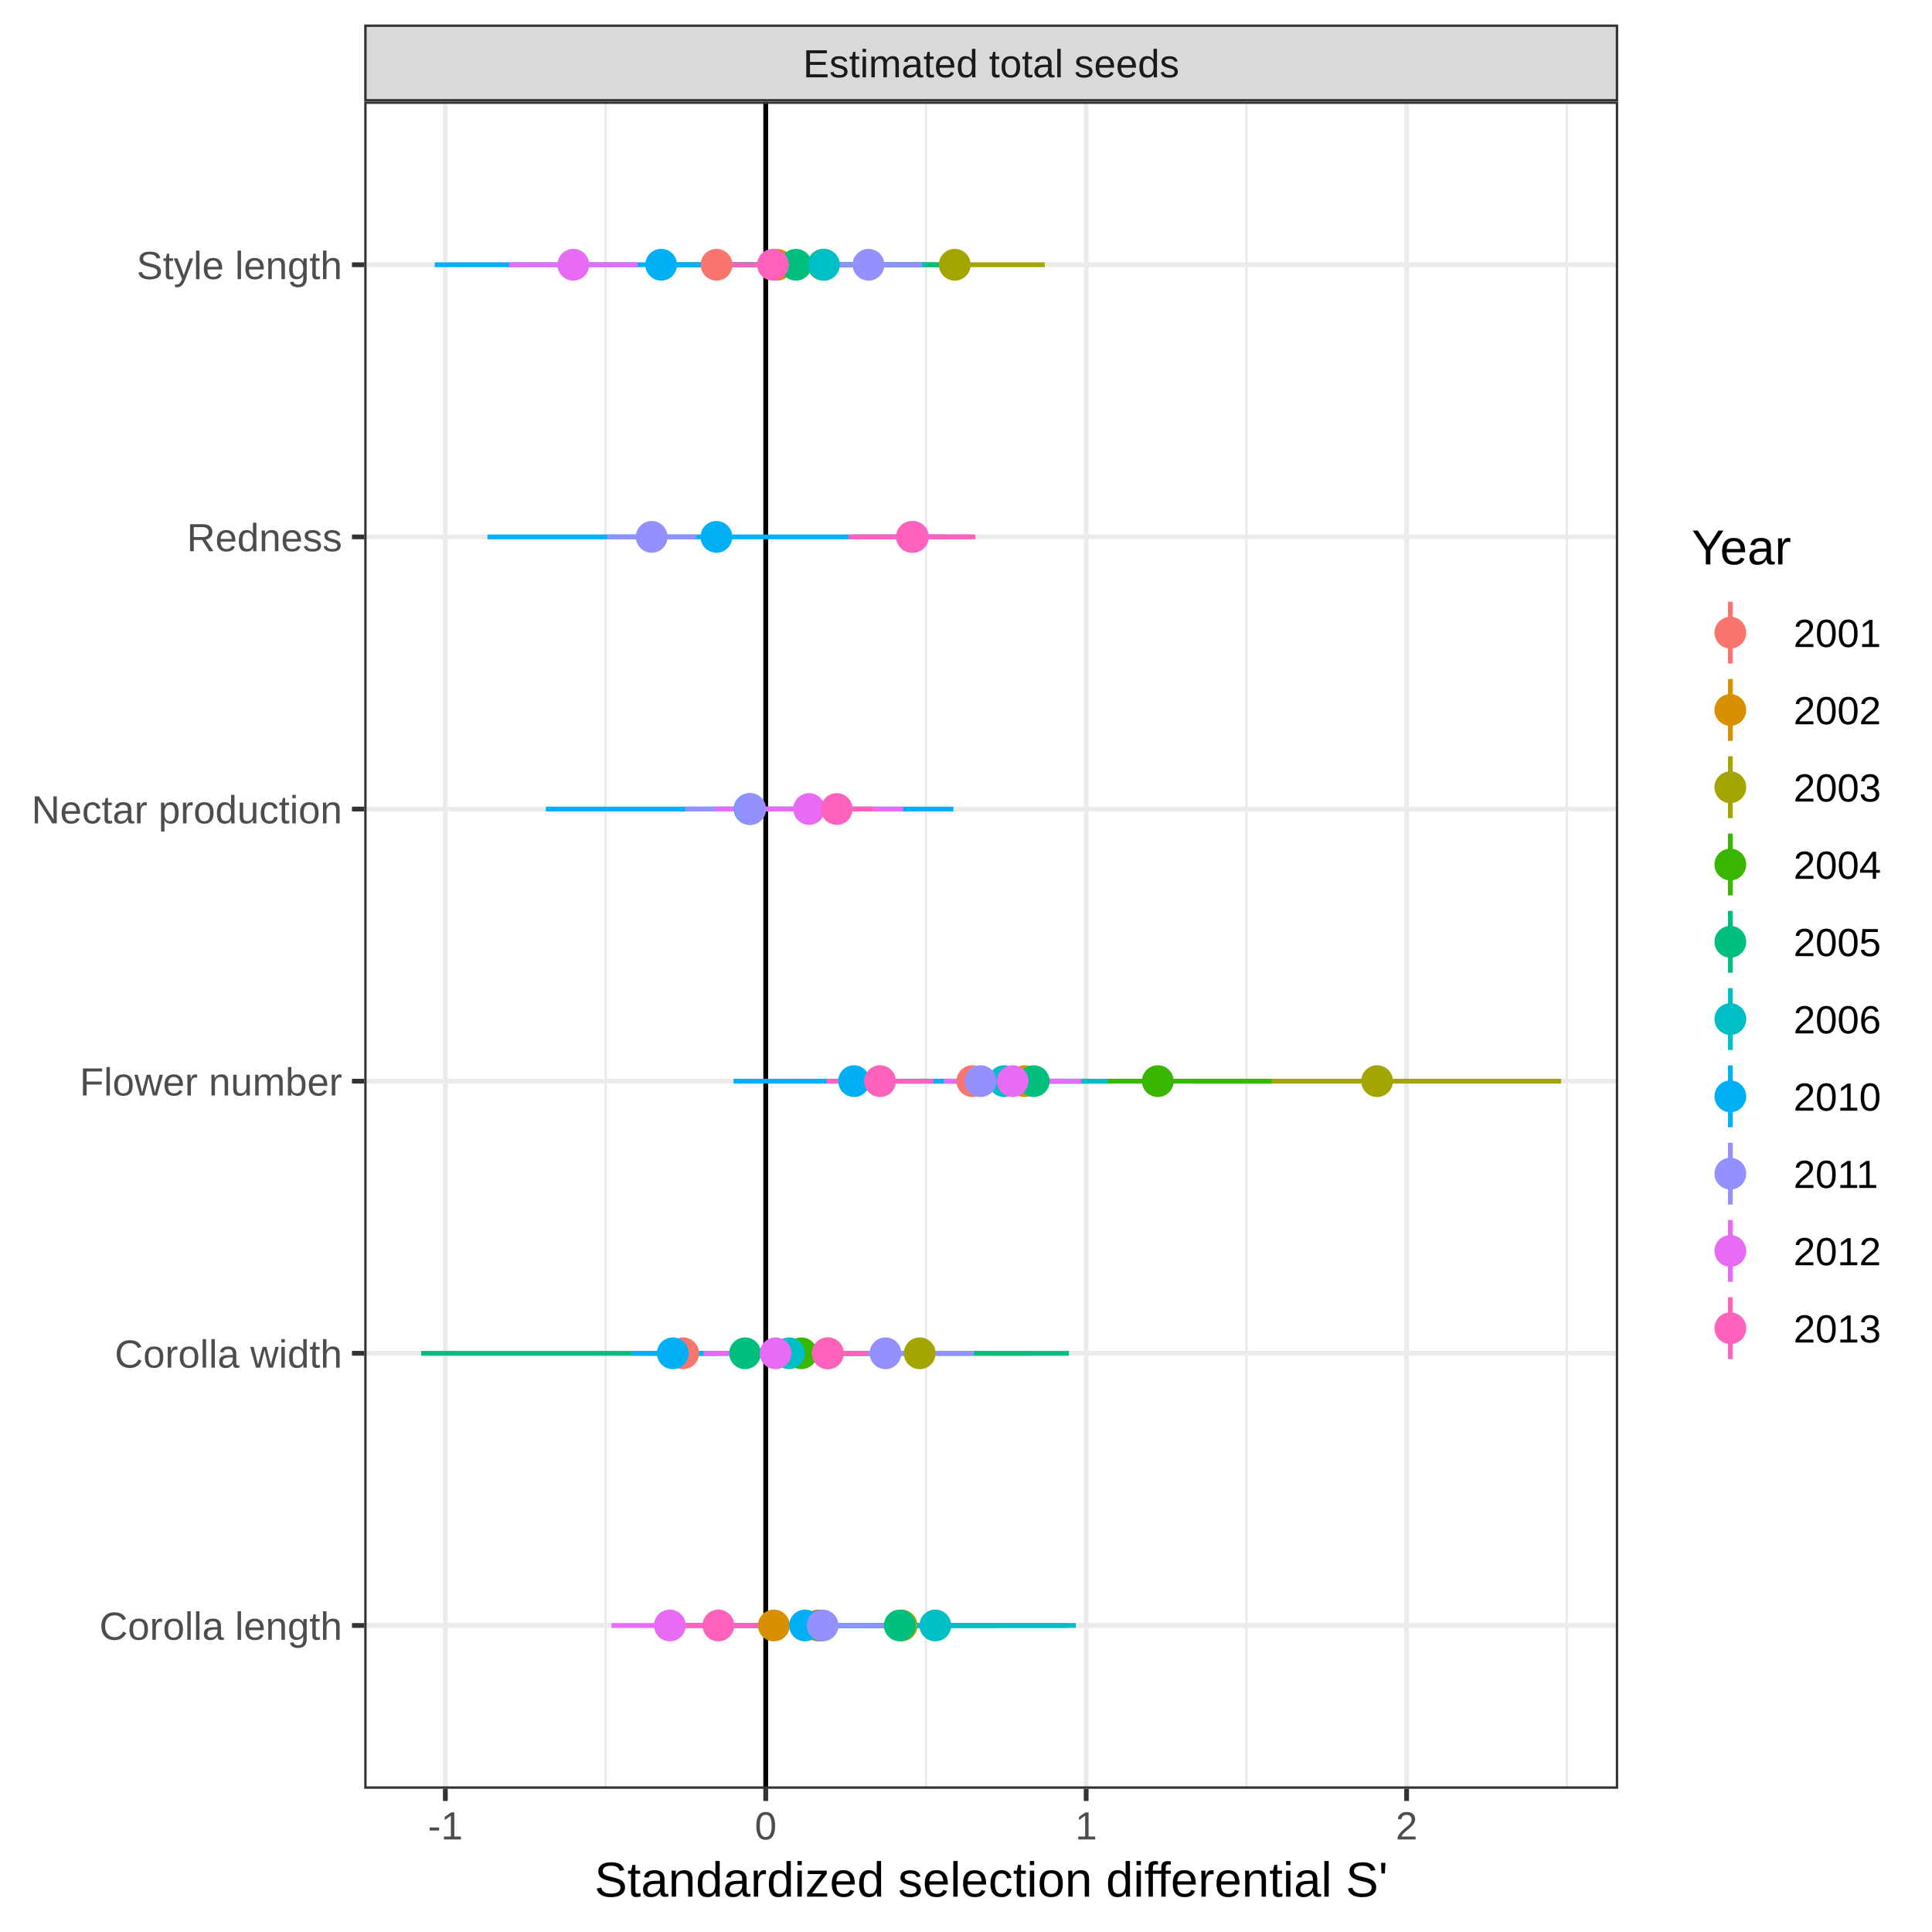
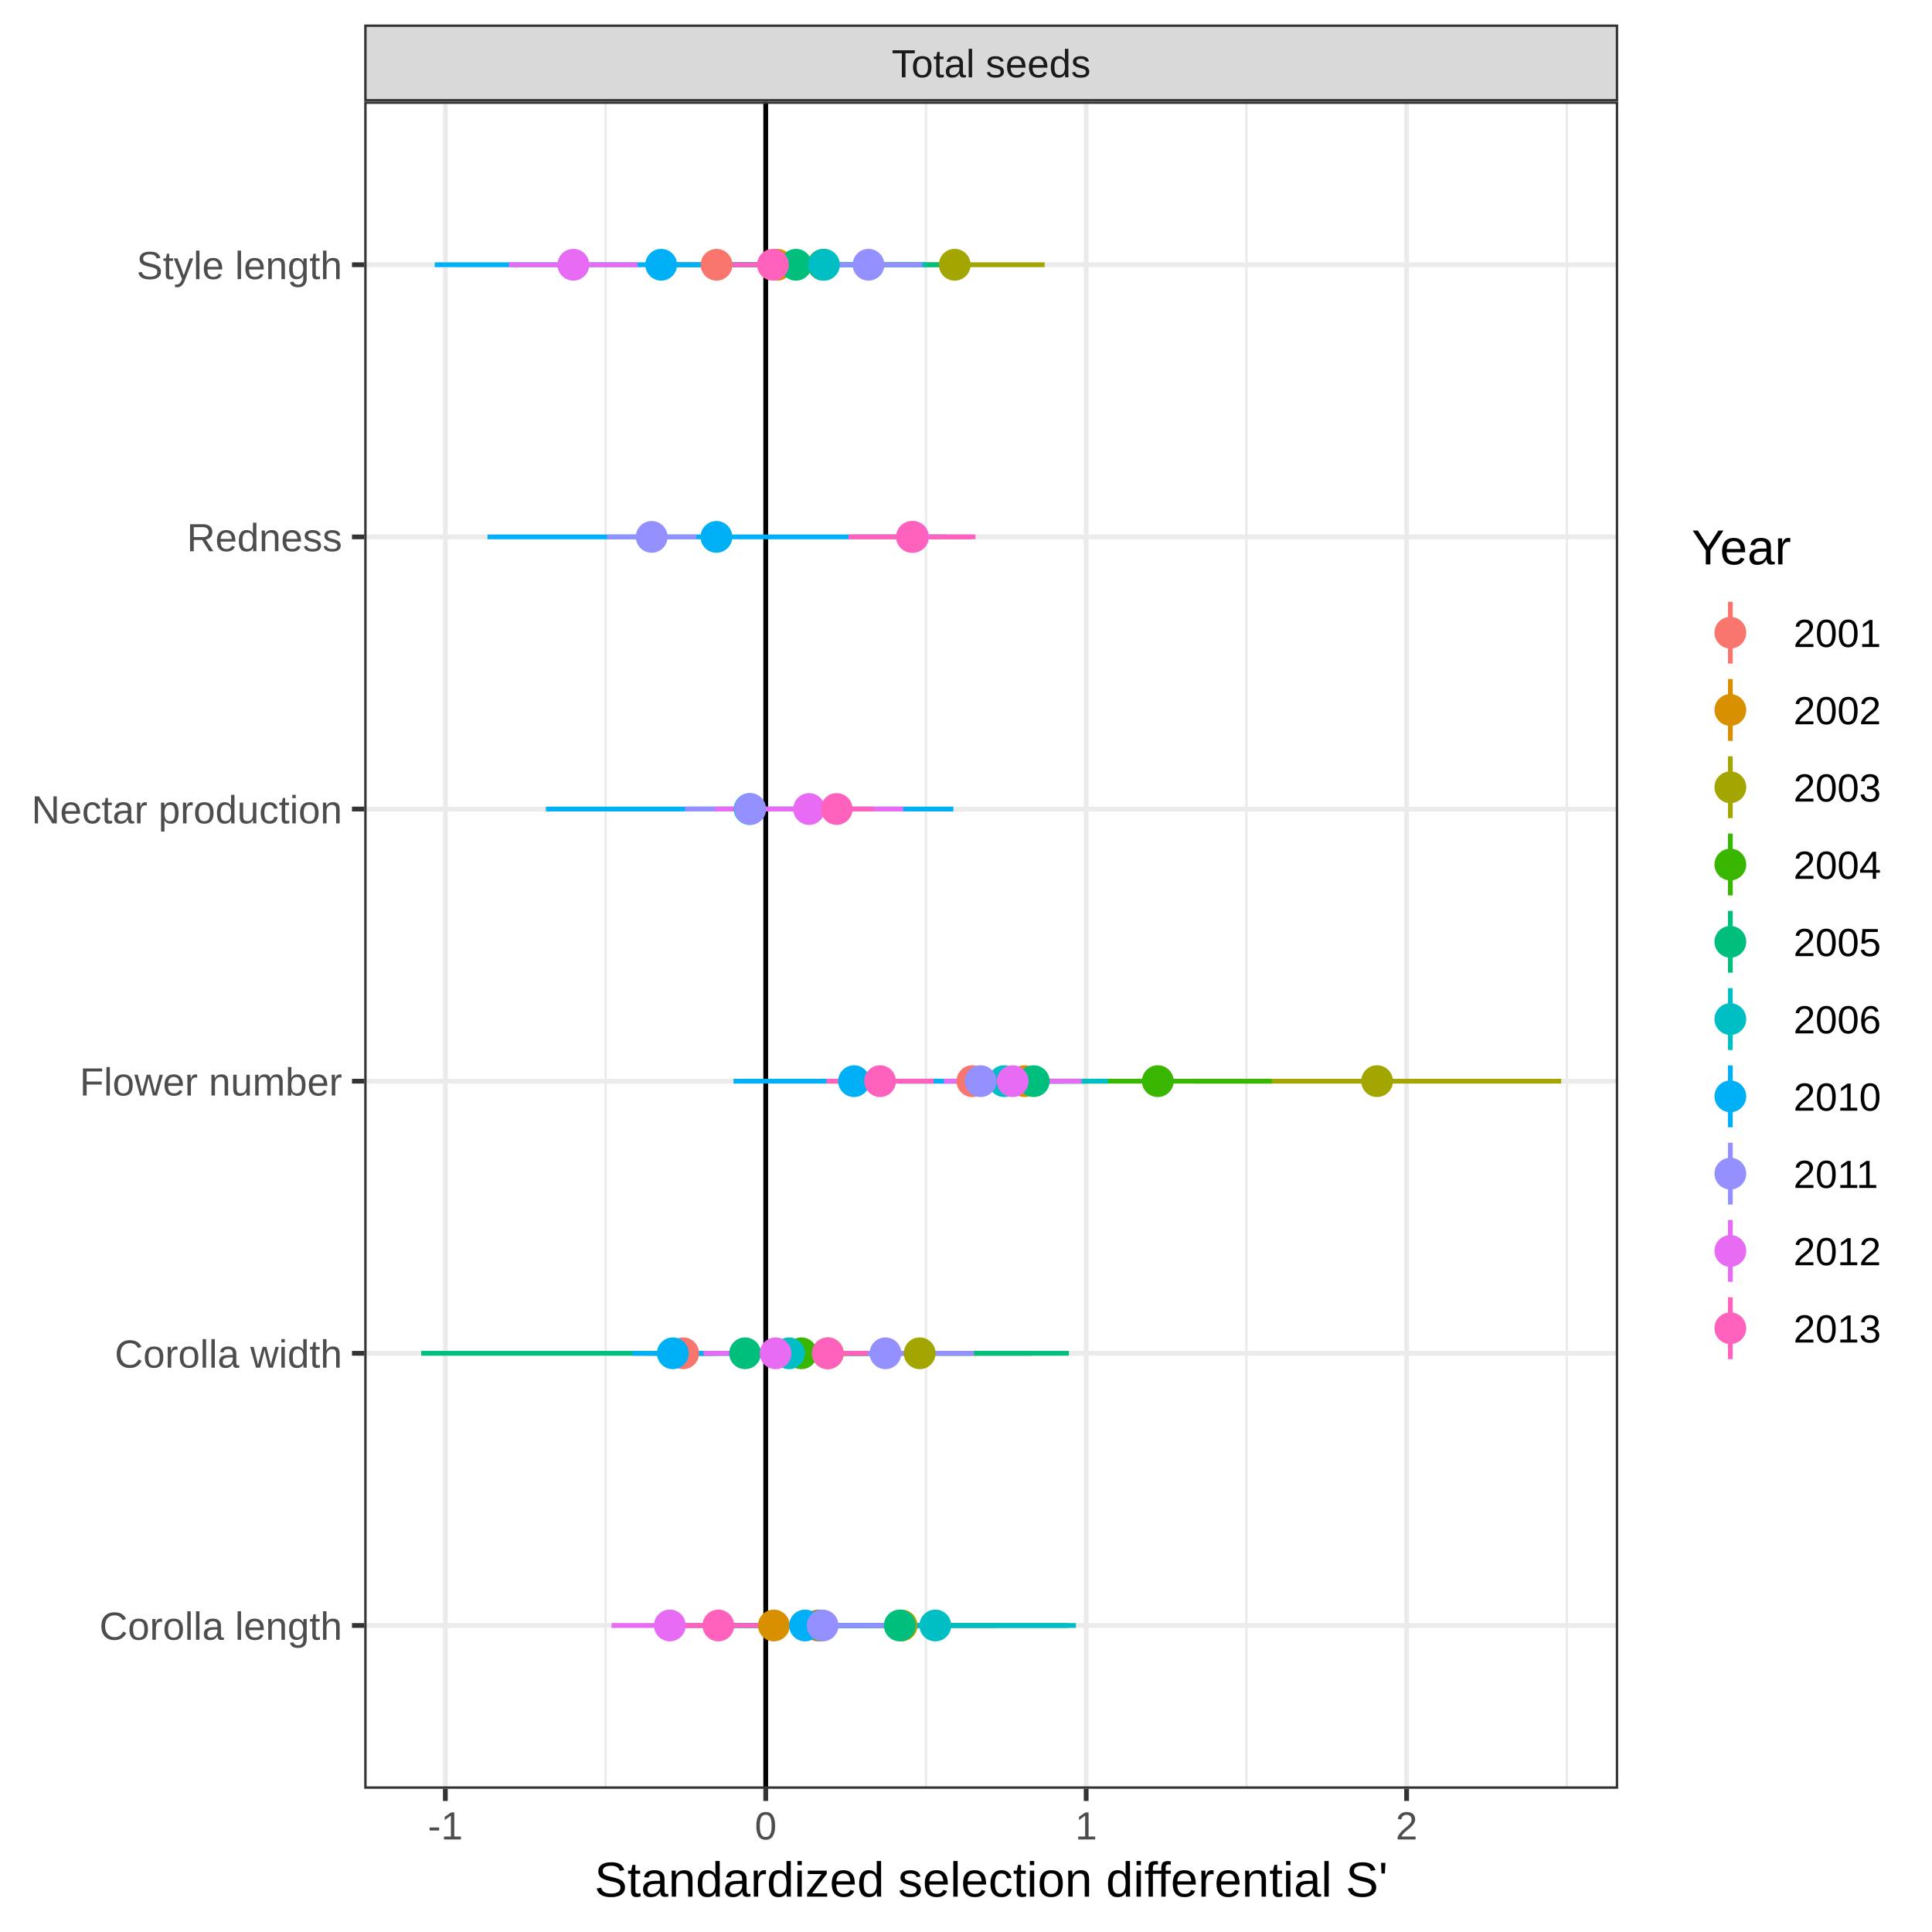
<svg xmlns="http://www.w3.org/2000/svg" class="svglite" width="432.00pt" height="432.00pt" viewBox="0 0 432.00 432.00">
  <defs>
    <style type="text/css">
    .svglite line, .svglite polyline, .svglite polygon, .svglite path, .svglite rect, .svglite circle {
      fill: none;
      stroke: #000000;
      stroke-linecap: round;
      stroke-linejoin: round;
      stroke-miterlimit: 10.00;
    }
    .svglite text {
      white-space: pre;
    }
  </style>
  </defs>
  <rect width="100%" height="100%" style="stroke: none; fill: #FFFFFF;" />
  <defs>
    <clipPath id="cpMC4wMHw0MzIuMDB8MC4wMHw0MzIuMDA=">
      <rect x="0.00" y="0.00" width="432.00" height="432.00" />
    </clipPath>
  </defs>
  <g clip-path="url(#cpMC4wMHw0MzIuMDB8MC4wMHw0MzIuMDA=)">
    <rect x="0.00" y="0" width="432.00" height="432.00" style="stroke-width: 1.07; stroke: #FFFFFF; fill: #FFFFFF;" />
  </g>
  <defs>
    <clipPath id="cpODEuNDR8MzYxLjgzfDIyLjY5fDM5OS45Nw==">
      <rect x="81.44" y="22.69" width="280.39" height="377.28" />
    </clipPath>
  </defs>
  <g clip-path="url(#cpODEuNDR8MzYxLjgzfDIyLjY5fDM5OS45Nw==)">
    <rect x="81.44" y="22.69" width="280.39" height="377.28" style="stroke-width: 1.07; stroke: none; fill: #FFFFFF;" />
    <polyline points="135.40,399.97 135.40,22.69 " style="stroke-width: 0.53; stroke: #EBEBEB; stroke-linecap: butt;" />
    <polyline points="207.05,399.97 207.05,22.69 " style="stroke-width: 0.53; stroke: #EBEBEB; stroke-linecap: butt;" />
    <polyline points="278.70,399.97 278.70,22.69 " style="stroke-width: 0.53; stroke: #EBEBEB; stroke-linecap: butt;" />
    <polyline points="350.35,399.97 350.35,22.69 " style="stroke-width: 0.53; stroke: #EBEBEB; stroke-linecap: butt;" />
    <polyline points="81.44,363.46 361.83,363.46 " style="stroke-width: 1.07; stroke: #EBEBEB; stroke-linecap: butt;" />
    <polyline points="81.44,302.60 361.83,302.60 " style="stroke-width: 1.07; stroke: #EBEBEB; stroke-linecap: butt;" />
    <polyline points="81.44,241.75 361.83,241.75 " style="stroke-width: 1.07; stroke: #EBEBEB; stroke-linecap: butt;" />
    <polyline points="81.44,180.90 361.83,180.90 " style="stroke-width: 1.07; stroke: #EBEBEB; stroke-linecap: butt;" />
    <polyline points="81.44,120.05 361.83,120.05 " style="stroke-width: 1.07; stroke: #EBEBEB; stroke-linecap: butt;" />
    <polyline points="81.44,59.20 361.83,59.20 " style="stroke-width: 1.07; stroke: #EBEBEB; stroke-linecap: butt;" />
    <polyline points="99.58,399.97 99.58,22.69 " style="stroke-width: 1.07; stroke: #EBEBEB; stroke-linecap: butt;" />
    <polyline points="171.22,399.97 171.22,22.69 " style="stroke-width: 1.07; stroke: #EBEBEB; stroke-linecap: butt;" />
    <polyline points="242.87,399.97 242.87,22.69 " style="stroke-width: 1.07; stroke: #EBEBEB; stroke-linecap: butt;" />
    <polyline points="314.52,399.97 314.52,22.69 " style="stroke-width: 1.07; stroke: #EBEBEB; stroke-linecap: butt;" />
    <line x1="171.22" y1="399.97" x2="171.22" y2="22.69" style="stroke-width: 1.07; stroke-linecap: butt;" />
    <line x1="173.18" y1="363.46" x2="192.71" y2="363.46" style="stroke-width: 1.07; stroke: #F8766D; stroke-linecap: butt;" />
    <line x1="150.75" y1="59.20" x2="169.69" y2="59.20" style="stroke-width: 1.07; stroke: #F8766D; stroke-linecap: butt;" />
    <line x1="144.65" y1="302.60" x2="160.88" y2="302.60" style="stroke-width: 1.07; stroke: #F8766D; stroke-linecap: butt;" />
    <line x1="213.64" y1="241.75" x2="221.20" y2="241.75" style="stroke-width: 1.07; stroke: #F8766D; stroke-linecap: butt;" />
    <line x1="159.00" y1="363.46" x2="187.08" y2="363.46" style="stroke-width: 1.07; stroke: #D89000; stroke-linecap: butt;" />
    <line x1="163.04" y1="59.20" x2="184.50" y2="59.20" style="stroke-width: 1.07; stroke: #D89000; stroke-linecap: butt;" />
    <line x1="175.51" y1="302.60" x2="194.71" y2="302.60" style="stroke-width: 1.07; stroke: #D89000; stroke-linecap: butt;" />
    <line x1="220.33" y1="241.75" x2="237.92" y2="241.75" style="stroke-width: 1.07; stroke: #D89000; stroke-linecap: butt;" />
    <line x1="266.75" y1="241.75" x2="349.08" y2="241.75" style="stroke-width: 1.07; stroke: #A3A500; stroke-linecap: butt;" />
    <line x1="180.41" y1="363.46" x2="222.80" y2="363.46" style="stroke-width: 1.07; stroke: #A3A500; stroke-linecap: butt;" />
    <line x1="193.36" y1="59.20" x2="233.59" y2="59.20" style="stroke-width: 1.07; stroke: #A3A500; stroke-linecap: butt;" />
    <line x1="180.55" y1="302.60" x2="230.76" y2="302.60" style="stroke-width: 1.07; stroke: #A3A500; stroke-linecap: butt;" />
    <line x1="172.88" y1="363.46" x2="194.00" y2="363.46" style="stroke-width: 1.07; stroke: #39B600; stroke-linecap: butt;" />
    <line x1="172.13" y1="59.20" x2="196.04" y2="59.20" style="stroke-width: 1.07; stroke: #39B600; stroke-linecap: butt;" />
    <line x1="164.42" y1="302.60" x2="193.98" y2="302.60" style="stroke-width: 1.07; stroke: #39B600; stroke-linecap: butt;" />
    <line x1="233.40" y1="241.75" x2="284.38" y2="241.75" style="stroke-width: 1.07; stroke: #39B600; stroke-linecap: butt;" />
    <line x1="163.66" y1="363.46" x2="238.71" y2="363.46" style="stroke-width: 1.07; stroke: #00BF7D; stroke-linecap: butt;" />
    <line x1="144.37" y1="59.20" x2="211.59" y2="59.20" style="stroke-width: 1.07; stroke: #00BF7D; stroke-linecap: butt;" />
    <line x1="94.18" y1="302.60" x2="239.01" y2="302.60" style="stroke-width: 1.07; stroke: #00BF7D; stroke-linecap: butt;" />
    <line x1="219.00" y1="241.75" x2="243.30" y2="241.75" style="stroke-width: 1.07; stroke: #00BF7D; stroke-linecap: butt;" />
    <line x1="177.69" y1="363.46" x2="240.58" y2="363.46" style="stroke-width: 1.07; stroke: #00BFC4; stroke-linecap: butt;" />
    <line x1="161.42" y1="59.20" x2="207.06" y2="59.20" style="stroke-width: 1.07; stroke: #00BFC4; stroke-linecap: butt;" />
    <line x1="153.55" y1="302.60" x2="199.32" y2="302.60" style="stroke-width: 1.07; stroke: #00BFC4; stroke-linecap: butt;" />
    <line x1="201.28" y1="241.75" x2="247.75" y2="241.75" style="stroke-width: 1.07; stroke: #00BFC4; stroke-linecap: butt;" />
    <line x1="152.76" y1="363.46" x2="207.23" y2="363.46" style="stroke-width: 1.07; stroke: #00B0F6; stroke-linecap: butt;" />
    <line x1="97.21" y1="59.20" x2="198.47" y2="59.20" style="stroke-width: 1.07; stroke: #00B0F6; stroke-linecap: butt;" />
    <line x1="141.39" y1="302.60" x2="159.49" y2="302.60" style="stroke-width: 1.07; stroke: #00B0F6; stroke-linecap: butt;" />
    <line x1="164.02" y1="241.75" x2="217.89" y2="241.75" style="stroke-width: 1.07; stroke: #00B0F6; stroke-linecap: butt;" />
    <line x1="122.06" y1="180.90" x2="213.17" y2="180.90" style="stroke-width: 1.07; stroke: #00B0F6; stroke-linecap: butt;" />
    <line x1="109.01" y1="120.05" x2="211.37" y2="120.05" style="stroke-width: 1.07; stroke: #00B0F6; stroke-linecap: butt;" />
    <line x1="169.70" y1="363.46" x2="198.18" y2="363.46" style="stroke-width: 1.07; stroke: #9590FF; stroke-linecap: butt;" />
    <line x1="182.21" y1="59.20" x2="206.19" y2="59.20" style="stroke-width: 1.07; stroke: #9590FF; stroke-linecap: butt;" />
    <line x1="178.18" y1="302.60" x2="217.80" y2="302.60" style="stroke-width: 1.07; stroke: #9590FF; stroke-linecap: butt;" />
    <line x1="153.15" y1="180.90" x2="182.34" y2="180.90" style="stroke-width: 1.07; stroke: #9590FF; stroke-linecap: butt;" />
    <line x1="213.83" y1="241.75" x2="224.71" y2="241.75" style="stroke-width: 1.07; stroke: #9590FF; stroke-linecap: butt;" />
    <line x1="135.75" y1="120.05" x2="155.69" y2="120.05" style="stroke-width: 1.07; stroke: #9590FF; stroke-linecap: butt;" />
    <line x1="136.73" y1="363.46" x2="162.83" y2="363.46" style="stroke-width: 1.07; stroke: #E76BF3; stroke-linecap: butt;" />
    <line x1="113.81" y1="59.20" x2="142.58" y2="59.20" style="stroke-width: 1.07; stroke: #E76BF3; stroke-linecap: butt;" />
    <line x1="157.33" y1="302.60" x2="189.52" y2="302.60" style="stroke-width: 1.07; stroke: #E76BF3; stroke-linecap: butt;" />
    <line x1="159.90" y1="180.90" x2="201.95" y2="180.90" style="stroke-width: 1.07; stroke: #E76BF3; stroke-linecap: butt;" />
    <line x1="211.05" y1="241.75" x2="241.83" y2="241.75" style="stroke-width: 1.07; stroke: #E76BF3; stroke-linecap: butt;" />
    <line x1="191.01" y1="120.05" x2="217.31" y2="120.05" style="stroke-width: 1.07; stroke: #E76BF3; stroke-linecap: butt;" />
    <line x1="150.90" y1="363.46" x2="170.36" y2="363.46" style="stroke-width: 1.07; stroke: #FF62BC; stroke-linecap: butt;" />
    <line x1="162.44" y1="59.20" x2="183.23" y2="59.20" style="stroke-width: 1.07; stroke: #FF62BC; stroke-linecap: butt;" />
    <line x1="176.14" y1="302.60" x2="194.02" y2="302.60" style="stroke-width: 1.07; stroke: #FF62BC; stroke-linecap: butt;" />
    <line x1="178.86" y1="180.90" x2="195.31" y2="180.90" style="stroke-width: 1.07; stroke: #FF62BC; stroke-linecap: butt;" />
    <line x1="184.80" y1="241.75" x2="208.77" y2="241.75" style="stroke-width: 1.07; stroke: #FF62BC; stroke-linecap: butt;" />
    <line x1="189.70" y1="120.05" x2="218.11" y2="120.05" style="stroke-width: 1.07; stroke: #FF62BC; stroke-linecap: butt;" />
    <circle cx="182.95" cy="363.46" r="2.84" style="stroke-width: 1.42; stroke: #F8766D; fill: #F8766D;" />
    <circle cx="160.22" cy="59.20" r="2.84" style="stroke-width: 1.42; stroke: #F8766D; fill: #F8766D;" />
    <circle cx="152.76" cy="302.60" r="2.84" style="stroke-width: 1.42; stroke: #F8766D; fill: #F8766D;" />
    <circle cx="217.42" cy="241.75" r="2.84" style="stroke-width: 1.42; stroke: #F8766D; fill: #F8766D;" />
    <circle cx="173.04" cy="363.46" r="2.84" style="stroke-width: 1.42; stroke: #D89000; fill: #D89000;" />
    <circle cx="173.77" cy="59.20" r="2.84" style="stroke-width: 1.42; stroke: #D89000; fill: #D89000;" />
    <circle cx="185.11" cy="302.60" r="2.84" style="stroke-width: 1.42; stroke: #D89000; fill: #D89000;" />
    <circle cx="229.12" cy="241.75" r="2.84" style="stroke-width: 1.42; stroke: #D89000; fill: #D89000;" />
    <circle cx="307.92" cy="241.75" r="2.84" style="stroke-width: 1.42; stroke: #A3A500; fill: #A3A500;" />
    <circle cx="201.60" cy="363.46" r="2.84" style="stroke-width: 1.42; stroke: #A3A500; fill: #A3A500;" />
    <circle cx="213.48" cy="59.20" r="2.84" style="stroke-width: 1.42; stroke: #A3A500; fill: #A3A500;" />
    <circle cx="205.65" cy="302.60" r="2.84" style="stroke-width: 1.42; stroke: #A3A500; fill: #A3A500;" />
    <circle cx="183.44" cy="363.46" r="2.84" style="stroke-width: 1.42; stroke: #39B600; fill: #39B600;" />
    <circle cx="184.08" cy="59.20" r="2.84" style="stroke-width: 1.42; stroke: #39B600; fill: #39B600;" />
    <circle cx="179.20" cy="302.60" r="2.84" style="stroke-width: 1.42; stroke: #39B600; fill: #39B600;" />
    <circle cx="258.89" cy="241.75" r="2.84" style="stroke-width: 1.42; stroke: #39B600; fill: #39B600;" />
    <circle cx="201.19" cy="363.46" r="2.84" style="stroke-width: 1.42; stroke: #00BF7D; fill: #00BF7D;" />
    <circle cx="177.98" cy="59.20" r="2.84" style="stroke-width: 1.42; stroke: #00BF7D; fill: #00BF7D;" />
    <circle cx="166.60" cy="302.60" r="2.84" style="stroke-width: 1.42; stroke: #00BF7D; fill: #00BF7D;" />
    <circle cx="231.15" cy="241.75" r="2.84" style="stroke-width: 1.42; stroke: #00BF7D; fill: #00BF7D;" />
    <circle cx="209.14" cy="363.46" r="2.84" style="stroke-width: 1.42; stroke: #00BFC4; fill: #00BFC4;" />
    <circle cx="184.24" cy="59.20" r="2.84" style="stroke-width: 1.42; stroke: #00BFC4; fill: #00BFC4;" />
    <circle cx="176.44" cy="302.60" r="2.84" style="stroke-width: 1.42; stroke: #00BFC4; fill: #00BFC4;" />
    <circle cx="224.52" cy="241.75" r="2.84" style="stroke-width: 1.42; stroke: #00BFC4; fill: #00BFC4;" />
    <circle cx="180.00" cy="363.46" r="2.84" style="stroke-width: 1.42; stroke: #00B0F6; fill: #00B0F6;" />
    <circle cx="147.84" cy="59.20" r="2.84" style="stroke-width: 1.42; stroke: #00B0F6; fill: #00B0F6;" />
    <circle cx="150.44" cy="302.60" r="2.84" style="stroke-width: 1.42; stroke: #00B0F6; fill: #00B0F6;" />
    <circle cx="190.96" cy="241.75" r="2.84" style="stroke-width: 1.42; stroke: #00B0F6; fill: #00B0F6;" />
    <circle cx="167.62" cy="180.90" r="2.84" style="stroke-width: 1.42; stroke: #00B0F6; fill: #00B0F6;" />
    <circle cx="160.19" cy="120.05" r="2.84" style="stroke-width: 1.42; stroke: #00B0F6; fill: #00B0F6;" />
    <circle cx="183.94" cy="363.46" r="2.84" style="stroke-width: 1.42; stroke: #9590FF; fill: #9590FF;" />
    <circle cx="194.20" cy="59.20" r="2.84" style="stroke-width: 1.42; stroke: #9590FF; fill: #9590FF;" />
    <circle cx="197.99" cy="302.60" r="2.84" style="stroke-width: 1.42; stroke: #9590FF; fill: #9590FF;" />
    <circle cx="167.75" cy="180.90" r="2.84" style="stroke-width: 1.42; stroke: #9590FF; fill: #9590FF;" />
    <circle cx="219.27" cy="241.75" r="2.84" style="stroke-width: 1.42; stroke: #9590FF; fill: #9590FF;" />
    <circle cx="145.72" cy="120.05" r="2.84" style="stroke-width: 1.42; stroke: #9590FF; fill: #9590FF;" />
    <circle cx="149.78" cy="363.46" r="2.84" style="stroke-width: 1.42; stroke: #E76BF3; fill: #E76BF3;" />
    <circle cx="128.20" cy="59.20" r="2.84" style="stroke-width: 1.42; stroke: #E76BF3; fill: #E76BF3;" />
    <circle cx="173.42" cy="302.60" r="2.84" style="stroke-width: 1.42; stroke: #E76BF3; fill: #E76BF3;" />
    <circle cx="180.92" cy="180.90" r="2.84" style="stroke-width: 1.42; stroke: #E76BF3; fill: #E76BF3;" />
    <circle cx="226.44" cy="241.75" r="2.84" style="stroke-width: 1.42; stroke: #E76BF3; fill: #E76BF3;" />
    <circle cx="204.16" cy="120.05" r="2.84" style="stroke-width: 1.42; stroke: #E76BF3; fill: #E76BF3;" />
    <circle cx="160.63" cy="363.46" r="2.84" style="stroke-width: 1.42; stroke: #FF62BC; fill: #FF62BC;" />
    <circle cx="172.83" cy="59.20" r="2.84" style="stroke-width: 1.42; stroke: #FF62BC; fill: #FF62BC;" />
    <circle cx="185.08" cy="302.60" r="2.84" style="stroke-width: 1.42; stroke: #FF62BC; fill: #FF62BC;" />
    <circle cx="187.09" cy="180.90" r="2.84" style="stroke-width: 1.42; stroke: #FF62BC; fill: #FF62BC;" />
    <circle cx="196.79" cy="241.75" r="2.84" style="stroke-width: 1.42; stroke: #FF62BC; fill: #FF62BC;" />
    <circle cx="203.91" cy="120.05" r="2.84" style="stroke-width: 1.42; stroke: #FF62BC; fill: #FF62BC;" />
    <rect x="81.44" y="22.69" width="280.39" height="377.28" style="stroke-width: 1.07; stroke: #333333;" />
  </g>
  <g clip-path="url(#cpMC4wMHw0MzIuMDB8MC4wMHw0MzIuMDA=)">
</g>
  <defs>
    <clipPath id="cpODEuNDR8MzYxLjgzfDUuNDh8MjIuNjk=">
      <rect x="81.44" y="5.48" width="280.39" height="17.21" />
    </clipPath>
  </defs>
  <g clip-path="url(#cpODEuNDR8MzYxLjgzfDUuNDh8MjIuNjk=)">
    <rect x="81.44" y="5.48" width="280.39" height="17.21" style="stroke-width: 1.07; stroke: #333333; fill: #D9D9D9;" />
-     <text x="221.63" y="17.29" text-anchor="middle" style="font-size: 8.80px;fill: #1A1A1A; font-family: &quot;Arial&quot;;">Estimated total seeds</text>
+     <text x="221.63" y="17.29" text-anchor="middle" style="font-size: 8.80px;fill: #1A1A1A; font-family: &quot;Arial&quot;;">Total seeds</text>
  </g>
  <g clip-path="url(#cpMC4wMHw0MzIuMDB8MC4wMHw0MzIuMDA=)">
    <polyline points="99.58,402.71 99.58,399.97 " style="stroke-width: 1.07; stroke: #333333; stroke-linecap: butt;" />
    <polyline points="171.22,402.71 171.22,399.97 " style="stroke-width: 1.07; stroke: #333333; stroke-linecap: butt;" />
    <polyline points="242.87,402.71 242.87,399.97 " style="stroke-width: 1.07; stroke: #333333; stroke-linecap: butt;" />
    <polyline points="314.52,402.71 314.52,399.97 " style="stroke-width: 1.07; stroke: #333333; stroke-linecap: butt;" />
    <text x="99.58" y="411.31" text-anchor="middle" style="font-size: 8.80px;fill: #4D4D4D; font-family: &quot;Arial&quot;;">-1</text>
    <text x="171.22" y="411.31" text-anchor="middle" style="font-size: 8.80px;fill: #4D4D4D; font-family: &quot;Arial&quot;;">0</text>
    <text x="242.87" y="411.31" text-anchor="middle" style="font-size: 8.80px;fill: #4D4D4D; font-family: &quot;Arial&quot;;">1</text>
    <text x="314.52" y="411.31" text-anchor="middle" style="font-size: 8.80px;fill: #4D4D4D; font-family: &quot;Arial&quot;;">2</text>
    <text x="76.51" y="366.66" text-anchor="end" style="font-size: 8.80px;fill: #4D4D4D; font-family: &quot;Arial&quot;;">Corolla length</text>
    <text x="76.51" y="305.81" text-anchor="end" style="font-size: 8.80px;fill: #4D4D4D; font-family: &quot;Arial&quot;;">Corolla width</text>
    <text x="76.51" y="244.96" text-anchor="end" style="font-size: 8.80px;fill: #4D4D4D; font-family: &quot;Arial&quot;;">Flower number</text>
    <text x="76.51" y="184.11" text-anchor="end" style="font-size: 8.80px;fill: #4D4D4D; font-family: &quot;Arial&quot;;">Nectar production</text>
    <text x="76.51" y="123.26" text-anchor="end" style="font-size: 8.80px;fill: #4D4D4D; font-family: &quot;Arial&quot;;">Redness</text>
    <text x="76.51" y="62.41" text-anchor="end" style="font-size: 8.80px;fill: #4D4D4D; font-family: &quot;Arial&quot;;">Style length</text>
    <polyline points="78.70,363.46 81.44,363.46 " style="stroke-width: 1.07; stroke: #333333; stroke-linecap: butt;" />
    <polyline points="78.70,302.60 81.44,302.60 " style="stroke-width: 1.07; stroke: #333333; stroke-linecap: butt;" />
    <polyline points="78.70,241.75 81.44,241.75 " style="stroke-width: 1.07; stroke: #333333; stroke-linecap: butt;" />
    <polyline points="78.70,180.90 81.44,180.90 " style="stroke-width: 1.07; stroke: #333333; stroke-linecap: butt;" />
    <polyline points="78.70,120.05 81.44,120.05 " style="stroke-width: 1.07; stroke: #333333; stroke-linecap: butt;" />
    <polyline points="78.70,59.20 81.44,59.20 " style="stroke-width: 1.07; stroke: #333333; stroke-linecap: butt;" />
    <text x="221.63" y="424.10" text-anchor="middle" style="font-size: 11.00px; font-family: &quot;Arial&quot;;">Standardized selection differential S'</text>
    <rect x="372.79" y="111.55" width="53.73" height="199.56" style="stroke-width: 1.07; stroke: none; fill: #FFFFFF;" />
    <text x="378.27" y="126.20" style="font-size: 11.00px; font-family: &quot;Arial&quot;;">Year</text>
    <rect x="378.27" y="132.83" width="17.28" height="17.28" style="stroke-width: 1.07; stroke: none; fill: #FFFFFF;" />
    <line x1="386.91" y1="148.38" x2="386.91" y2="134.55" style="stroke-width: 1.07; stroke: #F8766D; stroke-linecap: butt;" />
    <circle cx="386.91" cy="141.47" r="2.84" style="stroke-width: 1.42; stroke: #F8766D; fill: #F8766D;" />
    <rect x="378.27" y="150.11" width="17.28" height="17.28" style="stroke-width: 1.07; stroke: none; fill: #FFFFFF;" />
    <line x1="386.91" y1="165.66" x2="386.91" y2="151.83" style="stroke-width: 1.07; stroke: #D89000; stroke-linecap: butt;" />
    <circle cx="386.91" cy="158.75" r="2.84" style="stroke-width: 1.42; stroke: #D89000; fill: #D89000;" />
    <rect x="378.27" y="167.39" width="17.28" height="17.28" style="stroke-width: 1.07; stroke: none; fill: #FFFFFF;" />
    <line x1="386.91" y1="182.94" x2="386.91" y2="169.11" style="stroke-width: 1.07; stroke: #A3A500; stroke-linecap: butt;" />
    <circle cx="386.91" cy="176.03" r="2.84" style="stroke-width: 1.42; stroke: #A3A500; fill: #A3A500;" />
    <rect x="378.27" y="184.67" width="17.28" height="17.28" style="stroke-width: 1.07; stroke: none; fill: #FFFFFF;" />
    <line x1="386.91" y1="200.22" x2="386.91" y2="186.39" style="stroke-width: 1.07; stroke: #39B600; stroke-linecap: butt;" />
    <circle cx="386.91" cy="193.31" r="2.84" style="stroke-width: 1.42; stroke: #39B600; fill: #39B600;" />
    <rect x="378.27" y="201.95" width="17.28" height="17.28" style="stroke-width: 1.07; stroke: none; fill: #FFFFFF;" />
    <line x1="386.91" y1="217.50" x2="386.91" y2="203.67" style="stroke-width: 1.07; stroke: #00BF7D; stroke-linecap: butt;" />
    <circle cx="386.91" cy="210.59" r="2.84" style="stroke-width: 1.42; stroke: #00BF7D; fill: #00BF7D;" />
    <rect x="378.27" y="219.23" width="17.28" height="17.28" style="stroke-width: 1.07; stroke: none; fill: #FFFFFF;" />
    <line x1="386.91" y1="234.78" x2="386.91" y2="220.95" style="stroke-width: 1.07; stroke: #00BFC4; stroke-linecap: butt;" />
    <circle cx="386.91" cy="227.87" r="2.84" style="stroke-width: 1.42; stroke: #00BFC4; fill: #00BFC4;" />
    <rect x="378.27" y="236.51" width="17.28" height="17.28" style="stroke-width: 1.07; stroke: none; fill: #FFFFFF;" />
    <line x1="386.91" y1="252.06" x2="386.91" y2="238.23" style="stroke-width: 1.07; stroke: #00B0F6; stroke-linecap: butt;" />
    <circle cx="386.91" cy="245.15" r="2.84" style="stroke-width: 1.42; stroke: #00B0F6; fill: #00B0F6;" />
    <rect x="378.27" y="253.79" width="17.28" height="17.28" style="stroke-width: 1.07; stroke: none; fill: #FFFFFF;" />
    <line x1="386.91" y1="269.34" x2="386.91" y2="255.51" style="stroke-width: 1.07; stroke: #9590FF; stroke-linecap: butt;" />
    <circle cx="386.91" cy="262.43" r="2.84" style="stroke-width: 1.42; stroke: #9590FF; fill: #9590FF;" />
    <rect x="378.27" y="271.07" width="17.28" height="17.28" style="stroke-width: 1.07; stroke: none; fill: #FFFFFF;" />
    <line x1="386.91" y1="286.62" x2="386.91" y2="272.79" style="stroke-width: 1.07; stroke: #E76BF3; stroke-linecap: butt;" />
    <circle cx="386.91" cy="279.71" r="2.84" style="stroke-width: 1.42; stroke: #E76BF3; fill: #E76BF3;" />
    <rect x="378.27" y="288.35" width="17.28" height="17.28" style="stroke-width: 1.07; stroke: none; fill: #FFFFFF;" />
    <line x1="386.91" y1="303.90" x2="386.91" y2="290.07" style="stroke-width: 1.07; stroke: #FF62BC; stroke-linecap: butt;" />
    <circle cx="386.91" cy="296.99" r="2.84" style="stroke-width: 1.42; stroke: #FF62BC; fill: #FF62BC;" />
    <text x="401.03" y="144.67" style="font-size: 8.80px; font-family: &quot;Arial&quot;;">2001</text>
    <text x="401.03" y="161.95" style="font-size: 8.80px; font-family: &quot;Arial&quot;;">2002</text>
    <text x="401.03" y="179.23" style="font-size: 8.80px; font-family: &quot;Arial&quot;;">2003</text>
    <text x="401.03" y="196.51" style="font-size: 8.80px; font-family: &quot;Arial&quot;;">2004</text>
    <text x="401.03" y="213.79" style="font-size: 8.80px; font-family: &quot;Arial&quot;;">2005</text>
    <text x="401.03" y="231.07" style="font-size: 8.80px; font-family: &quot;Arial&quot;;">2006</text>
    <text x="401.03" y="248.35" style="font-size: 8.80px; font-family: &quot;Arial&quot;;">2010</text>
    <text x="401.03" y="265.63" style="font-size: 8.80px; font-family: &quot;Arial&quot;;">2011</text>
    <text x="401.03" y="282.91" style="font-size: 8.80px; font-family: &quot;Arial&quot;;">2012</text>
    <text x="401.03" y="300.19" style="font-size: 8.80px; font-family: &quot;Arial&quot;;">2013</text>
  </g>
</svg>
